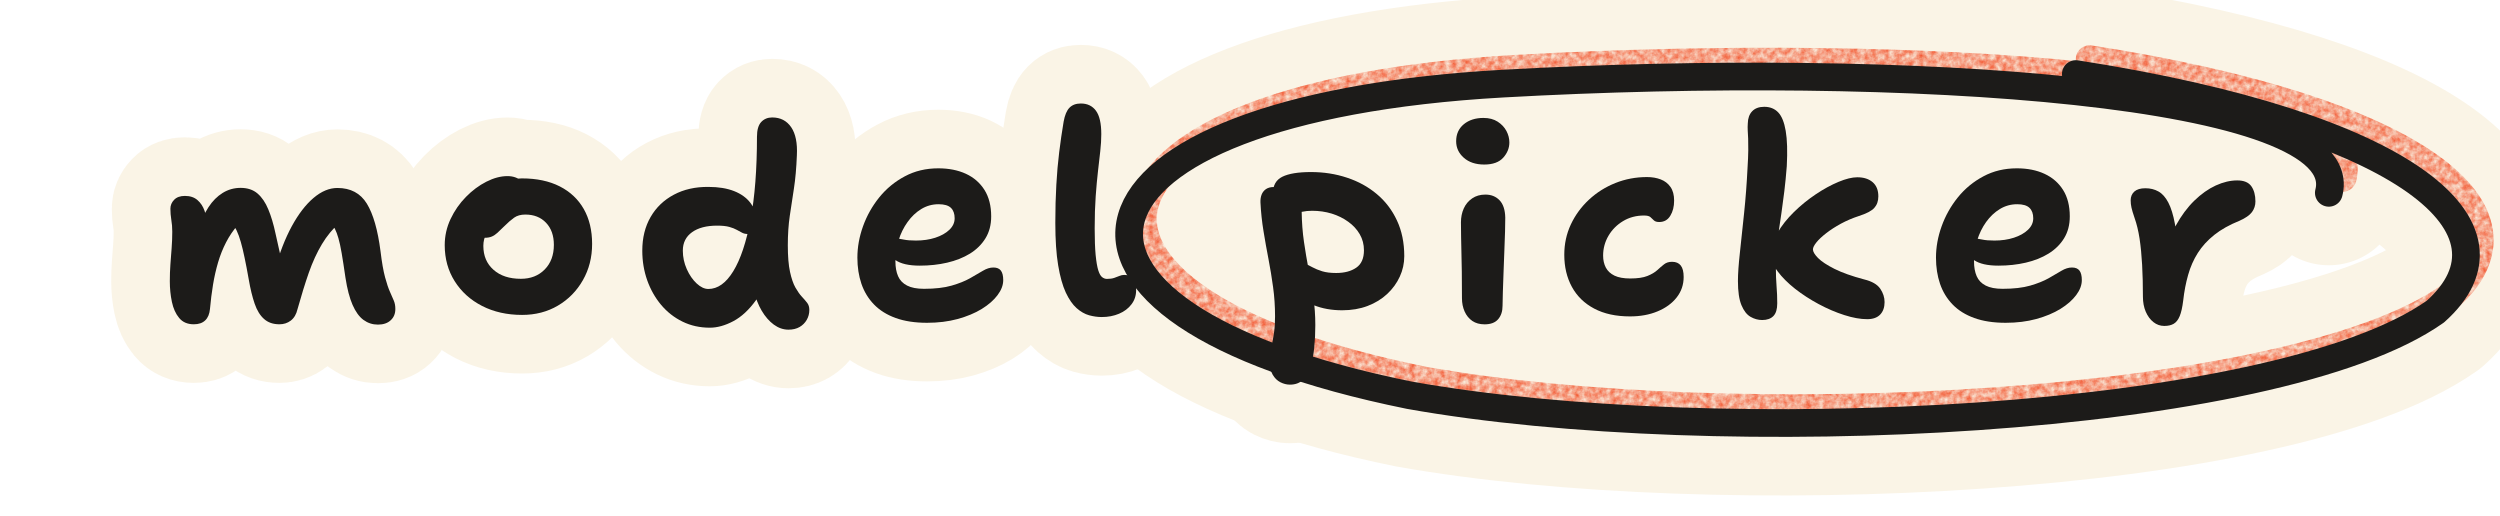
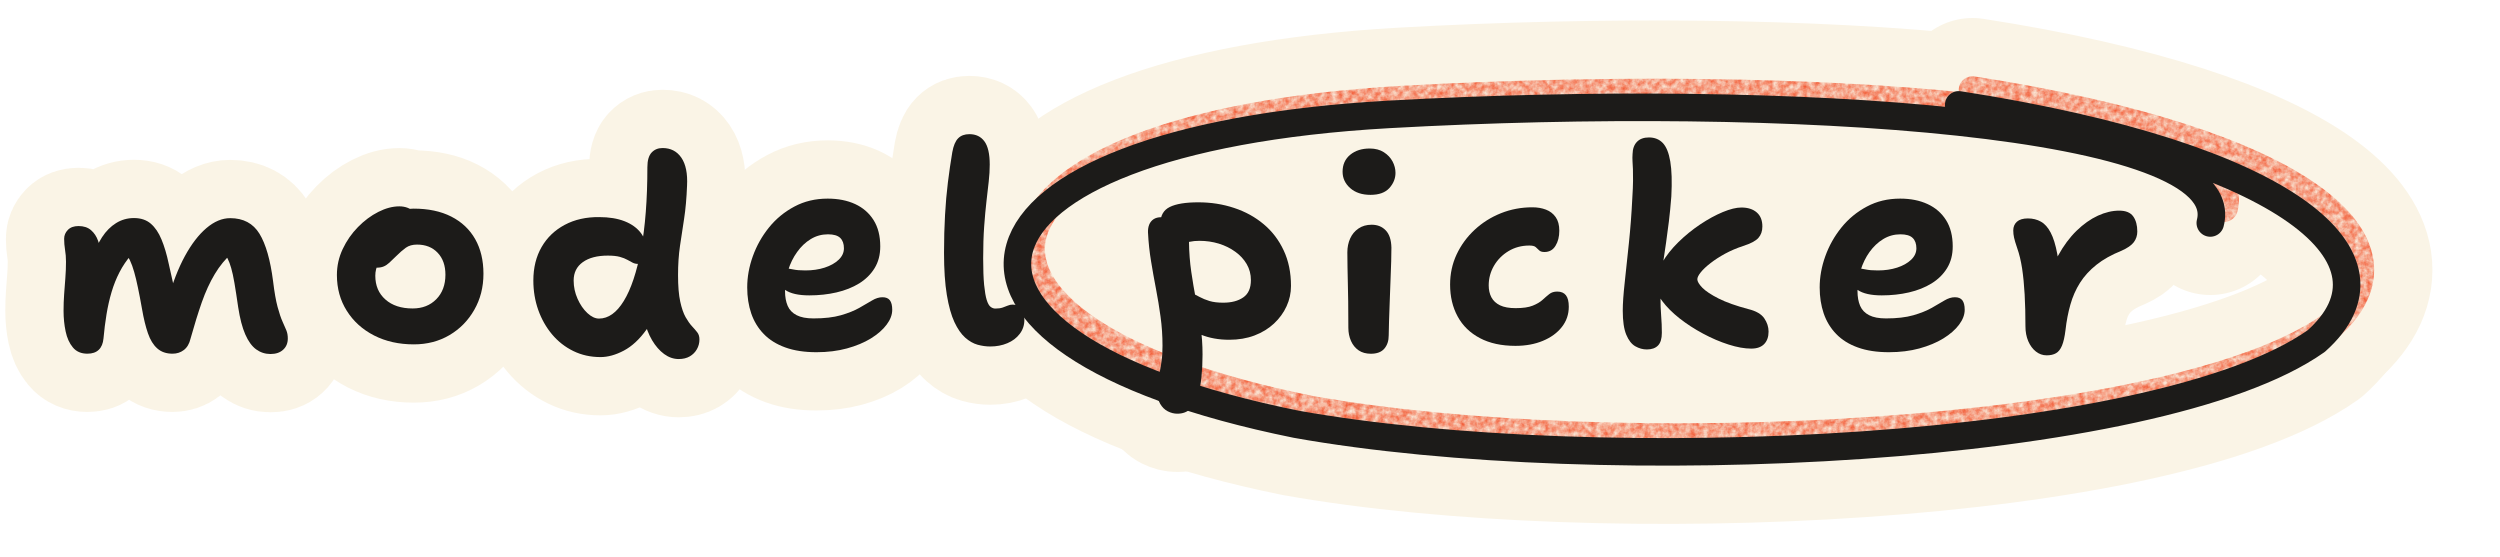
- <svg xmlns="http://www.w3.org/2000/svg" viewBox="0 0 469.336 96.72" width="469.336" height="96.72" role="img" aria-label="Model Picker">
+ <svg xmlns="http://www.w3.org/2000/svg" viewBox="19.88 -5.9 472.02 105" width="472.02" height="105" role="img" aria-label="Model Picker">
  <defs>
    <filter id="gr" x="-20%" y="-20%" width="140%" height="140%">
      <feTurbulence type="fractalNoise" baseFrequency="0.9" numOctaves="3" seed="7" result="n" />
      <feColorMatrix in="n" type="matrix" values="0 0 0 0 0  0 0 0 0 0  0 0 0 0 0  0 0 0 -1.1 1.05" result="a" />
      <feComposite in="SourceGraphic" in2="a" operator="in" />
    </filter>
  </defs>
  <g transform="translate(2.6 -2.8)">
    <path d="M437.2 36.2 C442.2 16.9 357.2 11.5 282.1 15.7 C197.1 20.5 187.1 58.5 264.6 74.2 C322.2 84.5 427.2 79.7 457.2 58.5 C474.7 42.9 452.2 23.6 389.7 13.9" fill="none" stroke="#FAF4E6" stroke-width="27.20" stroke-linecap="round" stroke-linejoin="round" />
  </g>
  <path d="M36.38 60.88Q34.62 60.88 33.64 59.70Q32.66 58.53 32.27 56.67Q31.88 54.82 31.88 52.79Q31.88 51.18 31.99 49.65Q32.10 48.13 32.22 46.60Q32.34 45.06 32.34 43.50Q32.34 42.31 32.16 41.26Q31.99 40.20 31.99 39.19Q31.99 38.23 32.69 37.51Q33.39 36.78 34.71 36.78Q36.18 36.78 37.07 37.56Q37.97 38.34 38.40 39.57Q38.83 40.79 38.88 42.18L37.35 42.94Q38.03 40.59 39.15 38.88Q40.27 37.17 41.80 36.22Q43.33 35.27 45.17 35.27Q47.12 35.27 48.35 36.33Q49.58 37.39 50.37 39.31Q51.17 41.22 51.73 43.87Q52.27 46.34 52.67 48.06Q53.07 49.78 53.34 50.94L51.62 50.59Q52.92 45.90 54.78 42.47Q56.65 39.04 58.85 37.17Q61.06 35.29 63.34 35.29Q67.06 35.29 68.87 38.23Q70.67 41.17 71.44 47.20Q71.81 50.27 72.29 52.05Q72.77 53.82 73.22 54.81Q73.66 55.80 73.94 56.46Q74.22 57.13 74.22 58.01Q74.22 59.33 73.34 60.13Q72.47 60.94 70.95 60.94Q69.45 60.94 68.24 60.06Q67.04 59.18 66.19 57.24Q65.34 55.30 64.85 52.10Q64.44 49.26 64.14 47.51Q63.84 45.76 63.53 44.71Q63.23 43.66 62.87 42.95Q62.50 42.24 61.96 41.51L63.77 41.79Q61.81 43.54 60.43 45.85Q59.04 48.17 57.98 51.18Q56.93 54.19 55.85 58.05Q55.52 59.47 54.60 60.18Q53.69 60.88 52.46 60.88Q50.69 60.88 49.58 59.89Q48.46 58.91 47.81 57.02Q47.16 55.14 46.70 52.47Q46.28 50.08 45.92 48.39Q45.57 46.69 45.21 45.44Q44.86 44.19 44.41 43.24Q43.96 42.29 43.32 41.43L44.64 42.25Q43.35 43.73 42.44 45.50Q41.53 47.26 40.94 49.26Q40.35 51.26 39.99 53.45Q39.63 55.64 39.42 58.00Q39.29 59.42 38.52 60.15Q37.76 60.88 36.38 60.88Z" fill="#FAF4E6" stroke="#FAF4E6" stroke-width="22.0" stroke-linejoin="round" />
  <path d="M98.02 59.12Q93.79 59.12 90.51 57.44Q87.23 55.76 85.36 52.79Q83.49 49.83 83.49 46.02Q83.49 43.44 84.59 41.11Q85.69 38.78 87.47 36.97Q89.24 35.16 91.31 34.11Q93.38 33.06 95.28 33.06Q96.12 33.06 96.83 33.33Q97.54 33.59 97.98 34.15Q98.42 34.71 98.42 35.64Q98.42 37.28 97.71 38.53Q97.01 39.78 94.89 40.53Q93.75 41.06 92.81 41.91Q91.88 42.76 91.31 43.85Q90.74 44.93 90.74 46.15Q90.74 48.97 92.65 50.65Q94.55 52.34 97.79 52.34Q100.54 52.34 102.26 50.59Q103.98 48.84 103.98 45.97Q103.98 43.36 102.51 41.82Q101.05 40.28 98.62 40.28Q97.34 40.28 96.51 40.87Q95.67 41.47 94.65 42.49Q93.92 43.22 93.39 43.70Q92.86 44.19 92.32 44.41Q91.78 44.64 91.00 44.64Q90.11 44.64 89.45 44.00Q88.80 43.36 88.80 41.59Q88.80 40.19 89.60 38.76Q90.39 37.34 91.71 36.14Q93.03 34.95 94.66 34.22Q96.29 33.49 97.97 33.49Q102.13 33.49 105.08 34.99Q108.03 36.49 109.60 39.25Q111.16 42.00 111.16 45.79Q111.16 49.58 109.42 52.61Q107.69 55.64 104.73 57.38Q101.77 59.12 98.02 59.12Z" fill="#FAF4E6" stroke="#FAF4E6" stroke-width="22.0" stroke-linejoin="round" />
  <path d="M133.26 61.52Q130.46 61.52 128.13 60.38Q125.80 59.24 124.11 57.23Q122.43 55.22 121.50 52.61Q120.58 50.00 120.58 47.06Q120.58 43.44 122.14 40.74Q123.69 38.05 126.51 36.55Q129.32 35.05 133.02 35.09Q135.80 35.09 137.80 35.87Q139.79 36.65 140.89 38.10Q141.98 39.55 141.98 41.62Q141.98 42.65 141.51 43.29Q141.04 43.93 140.38 43.93Q139.79 43.93 139.34 43.70Q138.89 43.47 138.34 43.16Q137.78 42.84 136.92 42.60Q136.06 42.36 134.63 42.36Q131.63 42.36 129.91 43.60Q128.19 44.84 128.19 47.06Q128.19 48.86 128.93 50.52Q129.67 52.18 130.79 53.22Q131.90 54.25 132.98 54.25Q135.62 54.25 137.66 50.92Q139.71 47.58 140.91 41.20Q142.11 34.81 142.11 25.67Q142.11 23.77 142.90 22.91Q143.70 22.05 144.97 22.05Q147.28 22.05 148.53 23.88Q149.78 25.71 149.60 29.17Q149.46 32.71 149.05 35.37Q148.63 38.03 148.27 40.52Q147.90 43.02 147.90 46.05Q147.90 49.14 148.31 51.03Q148.72 52.91 149.33 53.99Q149.95 55.07 150.53 55.69Q151.12 56.32 151.53 56.85Q151.94 57.37 151.94 58.19Q151.94 59.20 151.45 60.05Q150.97 60.89 150.11 61.39Q149.24 61.89 148.03 61.89Q146.57 61.89 145.27 60.94Q143.98 59.99 143.00 58.34Q142.02 56.68 141.53 54.53Q141.03 52.39 141.12 50.01L145.07 48.95Q143.91 53.57 141.94 56.33Q139.96 59.09 137.66 60.30Q135.35 61.52 133.26 61.52Z" fill="#FAF4E6" stroke="#FAF4E6" stroke-width="22.0" stroke-linejoin="round" />
  <path d="M174.04 60.60Q170.63 60.60 168.15 59.70Q165.68 58.81 164.08 57.16Q162.49 55.52 161.72 53.28Q160.96 51.04 160.96 48.37Q160.96 45.43 162.02 42.48Q163.08 39.52 165.07 37.05Q167.06 34.59 169.87 33.10Q172.67 31.60 176.15 31.60Q179.11 31.60 181.34 32.63Q183.56 33.66 184.82 35.66Q186.08 37.66 186.08 40.63Q186.08 42.99 185.01 44.73Q183.95 46.46 182.10 47.61Q180.24 48.75 177.82 49.31Q175.41 49.87 172.68 49.87Q169.61 49.87 168.11 48.83Q166.62 47.79 166.62 46.46Q166.62 45.61 166.97 45.19Q167.32 44.78 168.15 44.78Q168.77 44.78 169.63 44.97Q170.49 45.16 171.94 45.16Q173.94 45.16 175.58 44.63Q177.22 44.10 178.22 43.15Q179.22 42.20 179.22 40.98Q179.22 39.70 178.52 39.02Q177.81 38.34 176.21 38.34Q174.44 38.34 172.96 39.24Q171.48 40.14 170.39 41.67Q169.29 43.19 168.69 45.12Q168.10 47.04 168.10 49.08Q168.10 50.69 168.60 51.85Q169.10 53.00 170.29 53.61Q171.47 54.22 173.47 54.22Q176.57 54.22 178.65 53.62Q180.73 53.02 182.12 52.23Q183.51 51.44 184.53 50.83Q185.54 50.22 186.50 50.22Q187.46 50.22 187.90 50.80Q188.34 51.39 188.34 52.59Q188.34 53.99 187.28 55.40Q186.22 56.82 184.31 58.00Q182.40 59.17 179.78 59.89Q177.17 60.60 174.04 60.60Z" fill="#FAF4E6" stroke="#FAF4E6" stroke-width="22.0" stroke-linejoin="round" />
  <path d="M206.83 59.52Q205.69 59.52 204.47 59.19Q203.25 58.85 202.12 57.85Q200.99 56.85 200.08 54.91Q199.18 52.97 198.65 49.79Q198.12 46.60 198.12 41.84Q198.12 37.94 198.31 34.69Q198.49 31.44 198.85 28.54Q199.21 25.63 199.68 22.84Q200.01 20.99 200.79 20.21Q201.56 19.43 202.91 19.43Q204.74 19.43 205.74 20.78Q206.75 22.14 206.75 25.18Q206.75 26.67 206.56 28.36Q206.37 30.06 206.13 32.13Q205.89 34.21 205.70 36.84Q205.51 39.47 205.51 42.88Q205.51 46.00 205.69 47.88Q205.88 49.77 206.18 50.74Q206.49 51.72 206.92 52.04Q207.34 52.36 207.81 52.36Q208.63 52.36 209.18 52.17Q209.73 51.98 210.16 51.80Q210.59 51.61 211.07 51.61Q212.36 51.61 212.82 52.42Q213.29 53.23 213.29 54.48Q213.29 56.00 212.41 57.14Q211.54 58.29 210.08 58.90Q208.62 59.52 206.83 59.52Z" fill="#FAF4E6" stroke="#FAF4E6" stroke-width="22.0" stroke-linejoin="round" />
  <path d="M251.97 58.25Q248.99 58.25 246.61 57.28Q244.23 56.31 242.84 54.73Q241.45 53.14 241.45 51.30Q241.45 50.46 242.05 49.77Q242.65 49.08 243.48 49.08Q244.26 49.08 244.94 49.42Q245.62 49.76 246.40 50.18Q247.17 50.60 248.23 50.93Q249.29 51.25 250.84 51.25Q253.18 51.25 254.62 50.25Q256.06 49.26 256.06 46.99Q256.06 45.33 255.27 43.97Q254.48 42.61 253.11 41.63Q251.75 40.64 250.01 40.10Q248.26 39.57 246.34 39.57Q245.30 39.57 244.51 39.75Q243.71 39.93 242.76 39.93Q241.83 39.93 240.94 39.44Q240.06 38.95 239.51 38.12Q238.97 37.29 238.97 36.30Q238.97 34.06 240.74 33.18Q242.52 32.30 246.12 32.30Q249.72 32.30 252.89 33.36Q256.07 34.41 258.47 36.43Q260.88 38.44 262.25 41.38Q263.63 44.31 263.63 48.09Q263.63 50.11 262.79 51.93Q261.96 53.75 260.42 55.19Q258.89 56.62 256.74 57.44Q254.60 58.25 251.97 58.25ZM242.16 72.21Q241.26 72.21 240.37 71.76Q239.48 71.30 238.92 70.33Q238.36 69.36 238.36 67.86Q238.36 66.83 238.52 66.00Q238.68 65.17 238.86 64.29Q239.04 63.41 239.20 62.26Q239.37 61.11 239.37 59.40Q239.37 56.54 239.00 53.89Q238.64 51.24 238.14 48.65Q237.64 46.07 237.21 43.43Q236.77 40.80 236.63 37.99Q236.60 37.18 236.85 36.53Q237.11 35.88 237.68 35.49Q238.26 35.11 239.13 35.11Q240.49 35.11 241.68 35.75Q242.86 36.39 243.61 37.45Q244.36 38.50 244.37 39.77Q244.41 42.73 244.80 45.41Q245.19 48.08 245.68 50.64Q246.18 53.19 246.56 55.76Q246.93 58.32 246.93 61.03Q246.93 63.22 246.73 65.22Q246.54 67.22 246.04 68.81Q245.55 70.39 244.62 71.30Q243.69 72.21 242.16 72.21Z" fill="#FAF4E6" stroke="#FAF4E6" stroke-width="22.0" stroke-linejoin="round" />
  <path d="M278.71 60.89Q277.34 60.89 276.40 60.25Q275.46 59.60 274.96 58.48Q274.46 57.35 274.46 56.00Q274.46 53.04 274.43 50.98Q274.40 48.92 274.36 47.41Q274.33 45.89 274.30 44.56Q274.27 43.23 274.27 41.74Q274.27 40.31 274.80 39.13Q275.33 37.95 276.38 37.24Q277.42 36.53 278.86 36.53Q280.50 36.53 281.52 37.60Q282.54 38.66 282.59 40.85Q282.59 41.77 282.55 43.42Q282.50 45.07 282.42 47.07Q282.34 49.06 282.27 51.07Q282.20 53.08 282.14 54.76Q282.08 56.43 282.08 57.44Q282.08 58.96 281.25 59.93Q280.43 60.89 278.71 60.89ZM278.64 30.89Q276.24 30.89 274.80 29.61Q273.37 28.34 273.37 26.52Q273.37 24.51 274.81 23.32Q276.25 22.14 278.49 22.14Q280.07 22.14 281.16 22.84Q282.25 23.54 282.81 24.59Q283.36 25.64 283.36 26.74Q283.36 28.32 282.20 29.61Q281.04 30.89 278.64 30.89Z" fill="#FAF4E6" stroke="#FAF4E6" stroke-width="22.0" stroke-linejoin="round" />
  <path d="M306.01 59.40Q302.06 59.40 299.30 57.94Q296.53 56.48 295.10 53.86Q293.67 51.24 293.67 47.83Q293.67 44.77 294.90 42.14Q296.14 39.50 298.30 37.49Q300.46 35.48 303.26 34.36Q306.06 33.24 309.21 33.24Q310.62 33.24 311.77 33.68Q312.92 34.12 313.60 35.09Q314.29 36.06 314.29 37.66Q314.29 39.35 313.57 40.51Q312.86 41.68 311.49 41.68Q310.80 41.68 310.49 41.37Q310.18 41.06 309.84 40.76Q309.51 40.46 308.64 40.46Q306.44 40.46 304.70 41.51Q302.96 42.56 301.96 44.27Q300.96 45.99 300.96 47.98Q300.96 49.27 301.47 50.24Q301.99 51.21 303.10 51.75Q304.22 52.28 306.04 52.28Q308.11 52.28 309.27 51.81Q310.44 51.34 311.12 50.72Q311.79 50.10 312.39 49.63Q312.98 49.15 313.90 49.15Q315.00 49.15 315.54 49.85Q316.08 50.54 316.08 52.00Q316.08 54.17 314.77 55.84Q313.46 57.51 311.19 58.45Q308.92 59.40 306.01 59.40Z" fill="#FAF4E6" stroke="#FAF4E6" stroke-width="22.0" stroke-linejoin="round" />
  <path d="M350.53 59.92Q348.64 59.92 346.24 59.15Q343.85 58.39 341.43 57.09Q339.02 55.80 336.99 54.21Q334.97 52.61 333.72 50.94Q332.48 49.27 332.48 47.76Q332.48 45.78 333.68 43.73Q334.87 41.68 336.78 39.81Q338.69 37.94 340.89 36.47Q343.09 35.00 345.16 34.14Q347.23 33.28 348.67 33.28Q350.50 33.28 351.57 34.21Q352.63 35.13 352.63 36.86Q352.63 38.18 351.87 39.03Q351.10 39.88 348.98 40.55Q347.16 41.15 345.59 42.00Q344.02 42.86 342.84 43.78Q341.65 44.70 341.00 45.51Q340.35 46.32 340.35 46.83Q340.35 47.45 341.30 48.43Q342.26 49.40 344.38 50.47Q346.51 51.54 349.98 52.46Q352.15 52.99 352.98 54.19Q353.80 55.39 353.80 56.71Q353.80 58.19 352.98 59.05Q352.15 59.92 350.53 59.92ZM330.82 60.08Q329.69 60.08 328.64 59.48Q327.59 58.88 326.93 57.29Q326.27 55.70 326.27 52.76Q326.27 50.75 326.64 47.42Q327.01 44.09 327.43 39.98Q327.86 35.87 328.07 31.55Q328.20 29.53 328.21 28.22Q328.22 26.91 328.19 26.04Q328.16 25.17 328.11 24.52Q328.07 23.86 328.12 23.19Q328.15 21.71 328.95 20.88Q329.75 20.05 331.21 20.05Q332.82 20.05 333.82 21.09Q334.83 22.14 335.24 24.58Q335.66 27.02 335.44 31.20Q335.24 33.77 334.98 35.90Q334.72 38.03 334.45 39.89Q334.18 41.74 333.93 43.42Q333.69 45.10 333.54 46.72Q333.39 48.34 333.39 50.02Q333.39 52.15 333.52 53.72Q333.65 55.29 333.65 56.94Q333.65 58.59 332.93 59.33Q332.20 60.08 330.82 60.08Z" fill="#FAF4E6" stroke="#FAF4E6" stroke-width="22.0" stroke-linejoin="round" />
  <path d="M376.53 60.60Q373.11 60.60 370.64 59.70Q368.16 58.81 366.57 57.16Q364.98 55.52 364.21 53.28Q363.45 51.04 363.45 48.37Q363.45 45.43 364.51 42.48Q365.57 39.52 367.56 37.05Q369.55 34.59 372.36 33.10Q375.16 31.60 378.64 31.60Q381.60 31.60 383.82 32.63Q386.05 33.66 387.31 35.66Q388.57 37.66 388.57 40.63Q388.57 42.99 387.50 44.73Q386.44 46.46 384.58 47.61Q382.73 48.75 380.31 49.31Q377.90 49.87 375.17 49.87Q372.10 49.87 370.60 48.83Q369.11 47.79 369.11 46.46Q369.11 45.61 369.46 45.19Q369.81 44.78 370.63 44.78Q371.25 44.78 372.12 44.97Q372.98 45.16 374.43 45.16Q376.43 45.16 378.07 44.63Q379.71 44.10 380.71 43.15Q381.71 42.20 381.71 40.98Q381.71 39.70 381.00 39.02Q380.30 38.34 378.70 38.34Q376.93 38.34 375.45 39.24Q373.97 40.14 372.87 41.67Q371.78 43.19 371.18 45.12Q370.59 47.04 370.59 49.08Q370.59 50.69 371.09 51.85Q371.59 53.00 372.78 53.61Q373.96 54.22 375.96 54.22Q379.06 54.22 381.14 53.62Q383.21 53.02 384.61 52.23Q386.00 51.44 387.01 50.83Q388.03 50.22 388.98 50.22Q389.95 50.22 390.39 50.80Q390.83 51.39 390.83 52.59Q390.83 53.99 389.77 55.40Q388.71 56.82 386.80 58.00Q384.89 59.17 382.27 59.89Q379.66 60.60 376.53 60.60Z" fill="#FAF4E6" stroke="#FAF4E6" stroke-width="22.0" stroke-linejoin="round" />
  <path d="M406.31 61.19Q405.18 61.19 404.27 60.47Q403.37 59.76 402.83 58.52Q402.30 57.27 402.30 55.71Q402.30 52.42 402.15 49.70Q402.00 46.99 401.67 44.79Q401.33 42.60 400.75 40.97Q400.29 39.63 400.15 38.97Q400.00 38.31 400.00 37.60Q400.00 36.59 400.69 35.96Q401.39 35.34 402.76 35.34Q404.15 35.34 405.22 35.95Q406.30 36.55 407.07 38.03Q407.84 39.50 408.31 42.05Q408.78 44.60 408.93 48.52L406.10 48.80Q406.95 45.13 408.48 42.34Q410.01 39.56 411.95 37.67Q413.89 35.78 415.98 34.82Q418.06 33.87 420.01 33.87Q421.87 33.87 422.65 34.96Q423.42 36.05 423.42 37.82Q423.42 38.93 422.77 39.82Q422.11 40.70 420.42 41.45Q417.61 42.58 415.71 44.09Q413.80 45.61 412.61 47.48Q411.42 49.36 410.79 51.60Q410.15 53.84 409.86 56.44Q409.63 58.32 409.20 59.36Q408.77 60.39 408.07 60.79Q407.38 61.19 406.31 61.19Z" fill="#FAF4E6" stroke="#FAF4E6" stroke-width="22.0" stroke-linejoin="round" />
  <path d="M437.2 36.2 C442.2 16.9 357.2 11.5 282.1 15.7 C197.1 20.5 187.1 58.5 264.6 74.2 C322.2 84.5 427.2 79.7 457.2 58.5 C474.7 42.9 452.2 23.6 389.7 13.9" fill="none" stroke="#FAF4E6" stroke-width="27.20" stroke-linecap="round" stroke-linejoin="round" />
  <g filter="url(#gr)">
    <g transform="translate(2.6 -2.8)">
      <path d="M437.2 36.2 C442.2 16.9 357.2 11.5 282.1 15.7 C197.1 20.5 187.1 58.5 264.6 74.2 C322.2 84.5 427.2 79.7 457.2 58.5 C474.7 42.9 452.2 23.6 389.7 13.9" fill="none" stroke="#F2542D" stroke-width="5.20" stroke-linecap="round" stroke-linejoin="round" />
    </g>
  </g>
  <path d="M36.38 60.88Q34.62 60.88 33.64 59.70Q32.66 58.53 32.27 56.67Q31.88 54.82 31.88 52.79Q31.88 51.18 31.99 49.65Q32.10 48.13 32.22 46.60Q32.34 45.06 32.34 43.50Q32.34 42.31 32.16 41.26Q31.99 40.20 31.99 39.19Q31.99 38.23 32.69 37.51Q33.39 36.78 34.71 36.78Q36.18 36.78 37.07 37.56Q37.97 38.34 38.40 39.57Q38.83 40.79 38.88 42.18L37.35 42.94Q38.03 40.59 39.15 38.88Q40.27 37.17 41.80 36.22Q43.33 35.27 45.17 35.27Q47.12 35.27 48.35 36.33Q49.58 37.39 50.37 39.31Q51.17 41.22 51.73 43.87Q52.27 46.34 52.67 48.06Q53.07 49.78 53.34 50.94L51.62 50.59Q52.92 45.90 54.78 42.47Q56.65 39.04 58.85 37.17Q61.06 35.29 63.34 35.29Q67.06 35.29 68.87 38.23Q70.67 41.17 71.44 47.20Q71.81 50.27 72.29 52.05Q72.77 53.82 73.22 54.81Q73.66 55.80 73.94 56.46Q74.22 57.13 74.22 58.01Q74.22 59.33 73.34 60.13Q72.47 60.94 70.95 60.94Q69.45 60.94 68.24 60.06Q67.04 59.18 66.19 57.24Q65.34 55.30 64.85 52.10Q64.44 49.26 64.14 47.51Q63.84 45.76 63.53 44.71Q63.23 43.66 62.87 42.95Q62.50 42.24 61.96 41.51L63.77 41.79Q61.81 43.54 60.43 45.85Q59.04 48.17 57.98 51.18Q56.93 54.19 55.85 58.05Q55.52 59.47 54.60 60.18Q53.69 60.88 52.46 60.88Q50.69 60.88 49.58 59.89Q48.46 58.91 47.81 57.02Q47.16 55.14 46.70 52.47Q46.28 50.08 45.92 48.39Q45.57 46.69 45.21 45.44Q44.86 44.19 44.41 43.24Q43.96 42.29 43.32 41.43L44.64 42.25Q43.35 43.73 42.44 45.50Q41.53 47.26 40.94 49.26Q40.35 51.26 39.99 53.45Q39.63 55.64 39.42 58.00Q39.29 59.42 38.52 60.15Q37.76 60.88 36.38 60.88Z" fill="#1C1B19" />
  <path d="M98.02 59.12Q93.79 59.12 90.51 57.44Q87.23 55.76 85.36 52.79Q83.49 49.83 83.49 46.02Q83.49 43.44 84.59 41.11Q85.69 38.78 87.47 36.97Q89.24 35.16 91.31 34.11Q93.38 33.06 95.28 33.06Q96.12 33.06 96.83 33.33Q97.54 33.59 97.98 34.15Q98.42 34.71 98.42 35.64Q98.42 37.28 97.71 38.53Q97.01 39.78 94.89 40.53Q93.75 41.06 92.81 41.91Q91.88 42.76 91.31 43.85Q90.74 44.93 90.74 46.15Q90.74 48.97 92.65 50.65Q94.55 52.34 97.79 52.34Q100.54 52.34 102.26 50.59Q103.98 48.84 103.98 45.97Q103.98 43.36 102.51 41.82Q101.05 40.28 98.62 40.28Q97.34 40.28 96.51 40.87Q95.67 41.47 94.65 42.49Q93.92 43.22 93.39 43.70Q92.86 44.19 92.32 44.41Q91.78 44.64 91.00 44.64Q90.11 44.64 89.45 44.00Q88.80 43.36 88.80 41.59Q88.80 40.19 89.60 38.76Q90.39 37.34 91.71 36.14Q93.03 34.95 94.66 34.22Q96.29 33.49 97.97 33.49Q102.13 33.49 105.08 34.99Q108.03 36.49 109.60 39.25Q111.16 42.00 111.16 45.79Q111.16 49.58 109.42 52.61Q107.69 55.64 104.73 57.38Q101.77 59.12 98.02 59.12Z" fill="#1C1B19" />
  <path d="M133.26 61.52Q130.46 61.52 128.13 60.38Q125.80 59.24 124.11 57.23Q122.43 55.22 121.50 52.61Q120.58 50.00 120.58 47.06Q120.58 43.44 122.14 40.74Q123.69 38.05 126.51 36.55Q129.32 35.05 133.02 35.09Q135.80 35.09 137.80 35.87Q139.79 36.65 140.89 38.10Q141.98 39.55 141.98 41.62Q141.98 42.65 141.51 43.29Q141.04 43.93 140.38 43.93Q139.79 43.93 139.34 43.70Q138.89 43.47 138.34 43.16Q137.78 42.84 136.92 42.60Q136.06 42.36 134.63 42.36Q131.63 42.36 129.91 43.60Q128.19 44.84 128.19 47.06Q128.19 48.86 128.93 50.52Q129.67 52.18 130.79 53.22Q131.90 54.25 132.98 54.25Q135.62 54.25 137.66 50.92Q139.71 47.58 140.91 41.20Q142.11 34.81 142.11 25.67Q142.11 23.77 142.90 22.91Q143.70 22.05 144.97 22.05Q147.28 22.05 148.53 23.88Q149.78 25.71 149.60 29.17Q149.46 32.71 149.05 35.37Q148.63 38.03 148.27 40.52Q147.90 43.02 147.90 46.05Q147.90 49.14 148.31 51.03Q148.72 52.91 149.33 53.99Q149.95 55.07 150.53 55.69Q151.12 56.32 151.53 56.85Q151.94 57.37 151.94 58.19Q151.94 59.20 151.45 60.05Q150.97 60.89 150.11 61.39Q149.24 61.89 148.03 61.89Q146.57 61.89 145.27 60.94Q143.98 59.99 143.00 58.34Q142.02 56.68 141.53 54.53Q141.03 52.39 141.12 50.01L145.07 48.95Q143.91 53.57 141.94 56.33Q139.96 59.09 137.66 60.30Q135.35 61.52 133.26 61.52Z" fill="#1C1B19" />
  <path d="M174.04 60.60Q170.63 60.60 168.15 59.70Q165.68 58.81 164.08 57.16Q162.49 55.52 161.72 53.28Q160.96 51.04 160.96 48.37Q160.96 45.43 162.02 42.48Q163.08 39.52 165.07 37.05Q167.06 34.59 169.87 33.10Q172.67 31.60 176.15 31.60Q179.11 31.60 181.34 32.63Q183.56 33.66 184.82 35.66Q186.08 37.66 186.08 40.63Q186.08 42.99 185.01 44.73Q183.95 46.46 182.10 47.61Q180.24 48.75 177.82 49.31Q175.41 49.87 172.68 49.87Q169.61 49.87 168.11 48.83Q166.62 47.79 166.62 46.46Q166.62 45.61 166.97 45.19Q167.32 44.78 168.15 44.78Q168.77 44.78 169.63 44.97Q170.49 45.16 171.94 45.16Q173.94 45.16 175.58 44.63Q177.22 44.10 178.22 43.15Q179.22 42.20 179.22 40.98Q179.22 39.70 178.52 39.02Q177.81 38.34 176.21 38.34Q174.44 38.34 172.96 39.24Q171.48 40.14 170.39 41.67Q169.29 43.19 168.69 45.12Q168.10 47.04 168.10 49.08Q168.10 50.69 168.60 51.85Q169.10 53.00 170.29 53.61Q171.47 54.22 173.47 54.22Q176.57 54.22 178.65 53.62Q180.73 53.02 182.12 52.23Q183.51 51.44 184.53 50.83Q185.54 50.22 186.50 50.22Q187.46 50.22 187.90 50.80Q188.34 51.39 188.34 52.59Q188.34 53.99 187.28 55.40Q186.22 56.82 184.31 58.00Q182.40 59.17 179.78 59.89Q177.17 60.60 174.04 60.60Z" fill="#1C1B19" />
  <path d="M206.83 59.52Q205.69 59.52 204.47 59.19Q203.25 58.85 202.12 57.85Q200.99 56.85 200.08 54.91Q199.18 52.97 198.65 49.79Q198.12 46.60 198.12 41.84Q198.12 37.94 198.31 34.69Q198.49 31.44 198.85 28.54Q199.21 25.63 199.68 22.84Q200.01 20.99 200.79 20.21Q201.56 19.43 202.91 19.43Q204.74 19.43 205.74 20.78Q206.75 22.14 206.75 25.18Q206.75 26.67 206.56 28.36Q206.37 30.06 206.13 32.13Q205.89 34.21 205.70 36.84Q205.51 39.47 205.51 42.88Q205.51 46.00 205.69 47.88Q205.88 49.77 206.18 50.74Q206.49 51.72 206.92 52.04Q207.34 52.36 207.81 52.36Q208.63 52.36 209.18 52.17Q209.73 51.98 210.16 51.80Q210.59 51.61 211.07 51.61Q212.36 51.61 212.82 52.42Q213.29 53.23 213.29 54.48Q213.29 56.00 212.41 57.14Q211.54 58.29 210.08 58.90Q208.62 59.52 206.83 59.52Z" fill="#1C1B19" />
  <path d="M251.97 58.25Q248.99 58.25 246.61 57.28Q244.23 56.31 242.84 54.73Q241.45 53.14 241.45 51.30Q241.45 50.46 242.05 49.77Q242.65 49.08 243.48 49.08Q244.26 49.08 244.94 49.42Q245.62 49.76 246.40 50.18Q247.17 50.60 248.23 50.93Q249.29 51.25 250.84 51.25Q253.18 51.25 254.62 50.25Q256.06 49.26 256.06 46.99Q256.06 45.33 255.27 43.97Q254.48 42.61 253.11 41.63Q251.75 40.64 250.01 40.10Q248.26 39.57 246.34 39.57Q245.30 39.57 244.51 39.75Q243.71 39.93 242.76 39.93Q241.83 39.93 240.94 39.44Q240.06 38.95 239.51 38.12Q238.97 37.29 238.97 36.30Q238.97 34.06 240.74 33.18Q242.52 32.30 246.12 32.30Q249.72 32.30 252.89 33.36Q256.07 34.41 258.47 36.43Q260.88 38.44 262.25 41.38Q263.63 44.31 263.63 48.09Q263.63 50.11 262.79 51.93Q261.96 53.75 260.42 55.19Q258.89 56.62 256.74 57.44Q254.60 58.25 251.97 58.25ZM242.16 72.21Q241.26 72.21 240.37 71.76Q239.48 71.30 238.92 70.33Q238.36 69.36 238.36 67.86Q238.36 66.83 238.52 66.00Q238.68 65.17 238.86 64.29Q239.04 63.41 239.20 62.26Q239.37 61.11 239.37 59.40Q239.37 56.54 239.00 53.89Q238.64 51.24 238.14 48.65Q237.64 46.07 237.21 43.43Q236.77 40.80 236.63 37.99Q236.60 37.18 236.85 36.53Q237.11 35.88 237.68 35.49Q238.26 35.11 239.13 35.11Q240.49 35.11 241.68 35.75Q242.86 36.39 243.61 37.45Q244.36 38.50 244.37 39.77Q244.41 42.73 244.80 45.41Q245.19 48.08 245.68 50.64Q246.18 53.19 246.56 55.76Q246.93 58.32 246.93 61.03Q246.93 63.22 246.73 65.22Q246.54 67.22 246.04 68.81Q245.55 70.39 244.62 71.30Q243.69 72.21 242.16 72.21Z" fill="#1C1B19" />
  <path d="M278.71 60.89Q277.34 60.89 276.40 60.25Q275.46 59.60 274.96 58.48Q274.46 57.35 274.46 56.00Q274.46 53.04 274.43 50.98Q274.40 48.92 274.36 47.41Q274.33 45.89 274.30 44.56Q274.27 43.23 274.27 41.74Q274.27 40.31 274.80 39.13Q275.33 37.95 276.38 37.24Q277.42 36.53 278.86 36.53Q280.50 36.53 281.52 37.60Q282.54 38.66 282.59 40.85Q282.59 41.77 282.55 43.42Q282.50 45.07 282.42 47.07Q282.34 49.06 282.27 51.07Q282.20 53.08 282.14 54.76Q282.08 56.43 282.08 57.44Q282.08 58.96 281.25 59.93Q280.43 60.89 278.71 60.89ZM278.64 30.89Q276.24 30.89 274.80 29.61Q273.37 28.34 273.37 26.52Q273.37 24.51 274.81 23.32Q276.25 22.14 278.49 22.14Q280.07 22.14 281.16 22.84Q282.25 23.54 282.81 24.59Q283.36 25.64 283.36 26.74Q283.36 28.32 282.20 29.61Q281.04 30.89 278.64 30.89Z" fill="#1C1B19" />
  <path d="M306.01 59.40Q302.06 59.40 299.30 57.94Q296.53 56.48 295.10 53.86Q293.67 51.24 293.67 47.83Q293.67 44.77 294.90 42.14Q296.14 39.50 298.30 37.49Q300.46 35.48 303.26 34.36Q306.06 33.24 309.21 33.24Q310.62 33.24 311.77 33.68Q312.92 34.12 313.60 35.09Q314.29 36.06 314.29 37.66Q314.29 39.35 313.57 40.51Q312.86 41.68 311.49 41.68Q310.80 41.68 310.49 41.37Q310.18 41.06 309.84 40.76Q309.51 40.46 308.64 40.46Q306.44 40.46 304.70 41.51Q302.96 42.56 301.96 44.27Q300.96 45.99 300.96 47.98Q300.96 49.27 301.47 50.24Q301.99 51.21 303.10 51.75Q304.22 52.28 306.04 52.28Q308.11 52.28 309.27 51.81Q310.44 51.34 311.12 50.72Q311.79 50.10 312.39 49.63Q312.98 49.15 313.90 49.15Q315.00 49.15 315.54 49.85Q316.08 50.54 316.08 52.00Q316.08 54.17 314.77 55.84Q313.46 57.51 311.19 58.45Q308.92 59.40 306.01 59.40Z" fill="#1C1B19" />
  <path d="M350.53 59.92Q348.64 59.92 346.24 59.15Q343.85 58.39 341.43 57.09Q339.02 55.80 336.99 54.21Q334.97 52.61 333.72 50.94Q332.48 49.27 332.48 47.76Q332.48 45.78 333.68 43.73Q334.87 41.68 336.78 39.81Q338.69 37.94 340.89 36.47Q343.09 35.00 345.16 34.14Q347.23 33.28 348.67 33.28Q350.50 33.28 351.57 34.21Q352.63 35.13 352.63 36.86Q352.63 38.18 351.87 39.03Q351.10 39.88 348.98 40.55Q347.16 41.15 345.59 42.00Q344.02 42.86 342.84 43.78Q341.65 44.70 341.00 45.51Q340.35 46.32 340.35 46.83Q340.35 47.45 341.30 48.43Q342.26 49.40 344.38 50.47Q346.51 51.54 349.98 52.46Q352.15 52.99 352.98 54.19Q353.80 55.39 353.80 56.71Q353.80 58.19 352.98 59.05Q352.15 59.92 350.53 59.92ZM330.82 60.08Q329.69 60.08 328.64 59.48Q327.59 58.88 326.93 57.29Q326.27 55.70 326.27 52.76Q326.27 50.75 326.64 47.42Q327.01 44.09 327.43 39.98Q327.86 35.87 328.07 31.55Q328.20 29.53 328.21 28.22Q328.22 26.91 328.19 26.04Q328.16 25.17 328.11 24.52Q328.07 23.86 328.12 23.19Q328.15 21.71 328.95 20.88Q329.75 20.05 331.21 20.05Q332.82 20.05 333.82 21.09Q334.83 22.14 335.24 24.58Q335.66 27.02 335.44 31.20Q335.24 33.77 334.98 35.90Q334.72 38.03 334.45 39.89Q334.18 41.74 333.93 43.42Q333.69 45.10 333.54 46.72Q333.39 48.34 333.39 50.02Q333.39 52.15 333.52 53.72Q333.65 55.29 333.65 56.94Q333.65 58.59 332.93 59.33Q332.20 60.08 330.82 60.08Z" fill="#1C1B19" />
  <path d="M376.53 60.60Q373.11 60.60 370.64 59.70Q368.16 58.81 366.57 57.16Q364.98 55.52 364.21 53.28Q363.45 51.04 363.45 48.37Q363.45 45.43 364.51 42.48Q365.57 39.52 367.56 37.05Q369.55 34.59 372.36 33.10Q375.16 31.60 378.64 31.60Q381.60 31.60 383.82 32.63Q386.05 33.66 387.31 35.66Q388.57 37.66 388.57 40.63Q388.57 42.99 387.50 44.73Q386.44 46.46 384.58 47.61Q382.73 48.75 380.31 49.31Q377.90 49.87 375.17 49.87Q372.10 49.87 370.60 48.83Q369.11 47.79 369.11 46.46Q369.11 45.61 369.46 45.19Q369.81 44.78 370.63 44.78Q371.25 44.78 372.12 44.97Q372.98 45.16 374.43 45.16Q376.43 45.16 378.07 44.63Q379.71 44.10 380.71 43.15Q381.71 42.20 381.71 40.98Q381.71 39.70 381.00 39.02Q380.30 38.34 378.70 38.34Q376.93 38.34 375.45 39.24Q373.97 40.14 372.87 41.67Q371.78 43.19 371.18 45.12Q370.59 47.04 370.59 49.08Q370.59 50.69 371.09 51.85Q371.59 53.00 372.78 53.61Q373.96 54.22 375.96 54.22Q379.06 54.22 381.14 53.62Q383.21 53.02 384.61 52.23Q386.00 51.44 387.01 50.83Q388.03 50.22 388.98 50.22Q389.95 50.22 390.39 50.80Q390.83 51.39 390.83 52.59Q390.83 53.99 389.77 55.40Q388.71 56.82 386.80 58.00Q384.89 59.17 382.27 59.89Q379.66 60.60 376.53 60.60Z" fill="#1C1B19" />
  <path d="M406.31 61.19Q405.18 61.19 404.27 60.47Q403.37 59.76 402.83 58.52Q402.30 57.27 402.30 55.71Q402.30 52.42 402.15 49.70Q402.00 46.99 401.67 44.79Q401.33 42.60 400.75 40.97Q400.29 39.63 400.15 38.97Q400.00 38.31 400.00 37.60Q400.00 36.59 400.69 35.96Q401.39 35.34 402.76 35.34Q404.15 35.34 405.22 35.95Q406.30 36.55 407.07 38.03Q407.84 39.50 408.31 42.05Q408.78 44.60 408.93 48.52L406.10 48.80Q406.95 45.13 408.48 42.34Q410.01 39.56 411.95 37.67Q413.89 35.78 415.98 34.82Q418.06 33.87 420.01 33.87Q421.87 33.87 422.65 34.96Q423.42 36.05 423.42 37.82Q423.42 38.93 422.77 39.82Q422.11 40.70 420.42 41.45Q417.61 42.58 415.71 44.09Q413.80 45.61 412.61 47.48Q411.42 49.36 410.79 51.60Q410.15 53.84 409.86 56.44Q409.63 58.32 409.20 59.36Q408.77 60.39 408.07 60.79Q407.38 61.19 406.31 61.19Z" fill="#1C1B19" />
  <path d="M437.2 36.2 C442.2 16.9 357.2 11.5 282.1 15.7 C197.1 20.5 187.1 58.5 264.6 74.2 C322.2 84.5 427.2 79.7 457.2 58.5 C474.7 42.9 452.2 23.6 389.7 13.9" fill="none" stroke="#1C1B19" stroke-width="5.20" stroke-linecap="round" stroke-linejoin="round" />
</svg>
